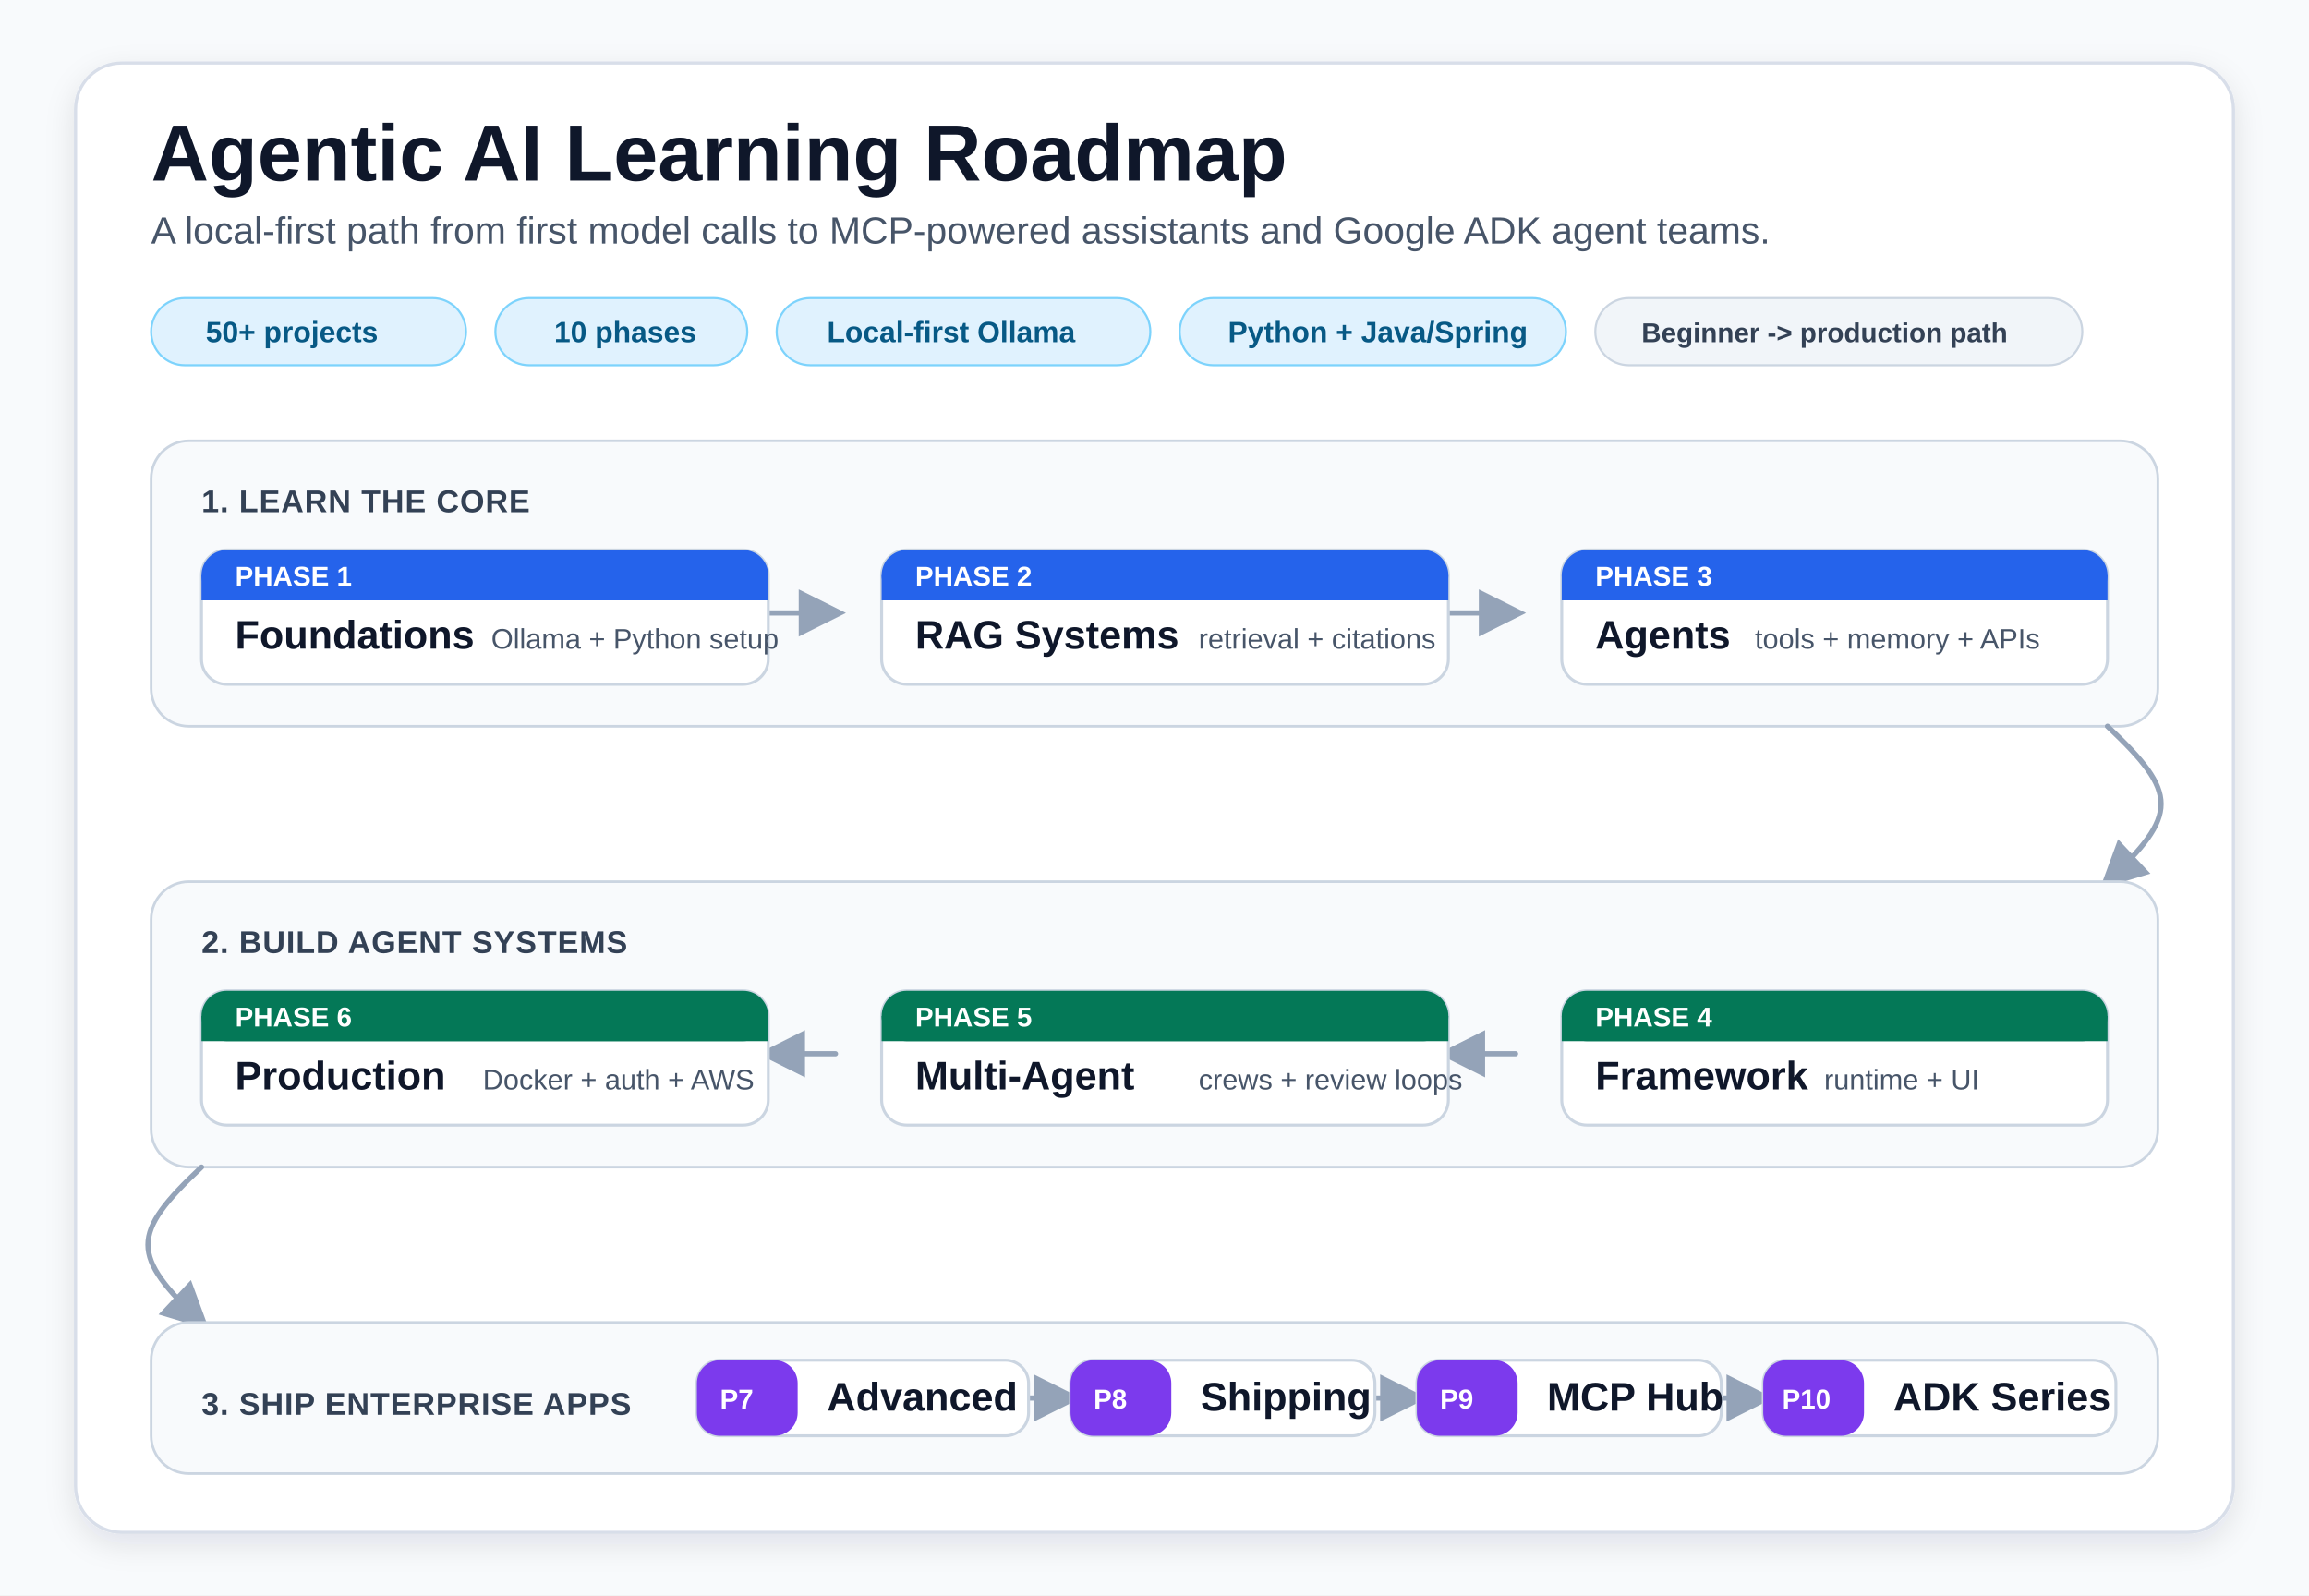
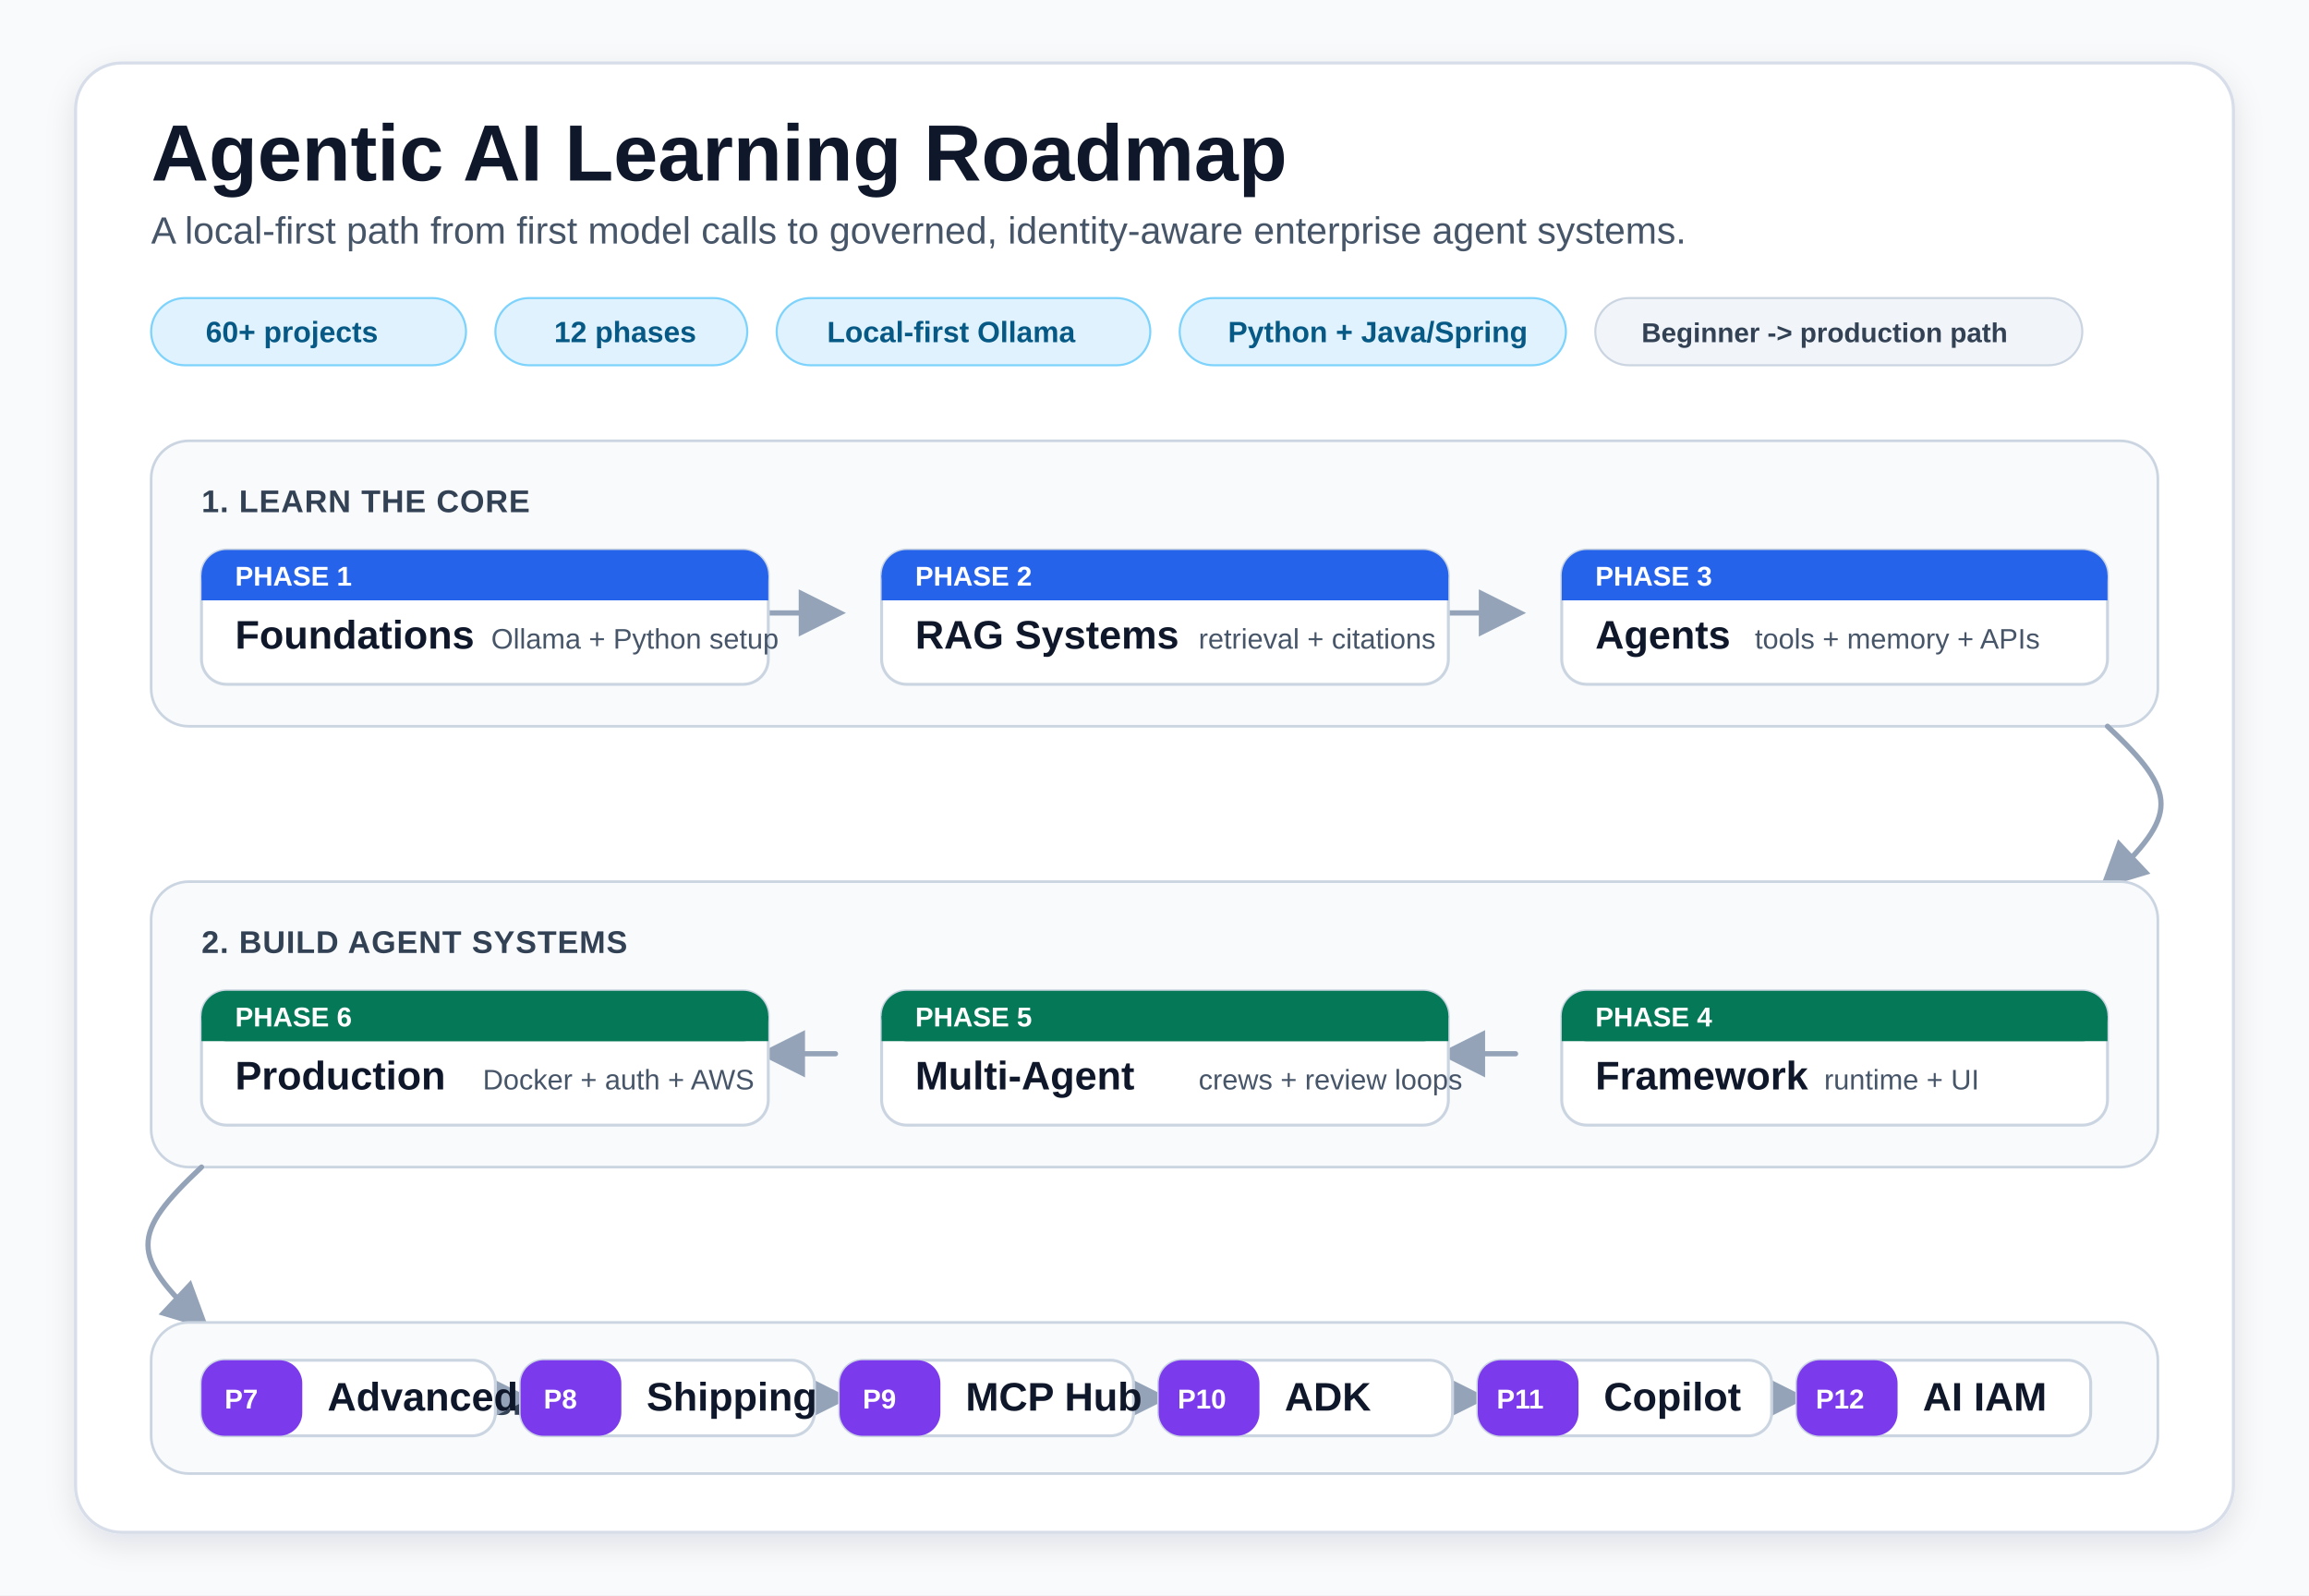
<svg xmlns="http://www.w3.org/2000/svg" width="1100" height="760" viewBox="0 0 1100 760" role="img" aria-labelledby="title desc">
  <defs>
    <style>
      .bg { fill: #f8fafc; }
      .panel { fill: #ffffff; stroke: #d8dee9; stroke-width: 1.5; }
      .title { fill: #0f172a; font: 700 38px Arial, Helvetica, sans-serif; }
      .subtitle { fill: #475569; font: 400 18px Arial, Helvetica, sans-serif; }
      .pill { fill: #e0f2fe; stroke: #7dd3fc; stroke-width: 1; }
      .pill-text { fill: #075985; font: 700 14px Arial, Helvetica, sans-serif; }
      .stage-title { fill: #334155; font: 700 15px Arial, Helvetica, sans-serif; letter-spacing: .4px; }
      .stage-box { fill: #f8fafc; stroke: #cbd5e1; stroke-width: 1.25; }
      .card { fill: #ffffff; stroke: #cbd5e1; stroke-width: 1.4; }
      .card-top-a { fill: #2563eb; }
      .card-top-b { fill: #047857; }
      .card-top-c { fill: #7c3aed; }
      .phase { fill: #ffffff; font: 700 13px Arial, Helvetica, sans-serif; }
      .card-title { fill: #0f172a; font: 700 19px Arial, Helvetica, sans-serif; }
      .card-copy { fill: #475569; font: 400 13.5px Arial, Helvetica, sans-serif; }
      .connector { stroke: #94a3b8; stroke-width: 2.5; fill: none; stroke-linecap: round; stroke-linejoin: round; }
      .checkpoint { fill: #f1f5f9; stroke: #cbd5e1; stroke-width: 1; }
      .checkpoint-text { fill: #334155; font: 700 13px Arial, Helvetica, sans-serif; }
    </style>
    <marker id="arrowhead" markerWidth="9" markerHeight="9" refX="7" refY="4.5" orient="auto">
      <path d="M 0 0 L 9 4.5 L 0 9 z" fill="#94a3b8" />
    </marker>
    <filter id="softShadow" x="-10%" y="-10%" width="120%" height="120%">
      <feDropShadow dx="0" dy="5" stdDeviation="7" flood-color="#0f172a" flood-opacity="0.10" />
    </filter>
  </defs>
  <rect class="bg" width="1100" height="760" />
  <rect class="panel" x="36" y="30" width="1028" height="700" rx="22" filter="url(#softShadow)" />
  <text class="title" x="72" y="86">Agentic AI Learning Roadmap</text>
-   <text class="subtitle" x="72" y="116">A local-first path from first model calls to MCP-powered assistants and Google ADK agent teams.</text>
+   <text class="subtitle" x="72" y="116">A local-first path from first model calls to governed, identity-aware enterprise agent systems.</text>
  <rect class="pill" x="72" y="142" width="150" height="32" rx="16" />
-   <text class="pill-text" x="98" y="163">50+ projects</text>
+   <text class="pill-text" x="98" y="163">60+ projects</text>
  <rect class="pill" x="236" y="142" width="120" height="32" rx="16" />
-   <text class="pill-text" x="264" y="163">10 phases</text>
+   <text class="pill-text" x="264" y="163">12 phases</text>
  <rect class="pill" x="370" y="142" width="178" height="32" rx="16" />
  <text class="pill-text" x="394" y="163">Local-first Ollama</text>
  <rect class="pill" x="562" y="142" width="184" height="32" rx="16" />
  <text class="pill-text" x="585" y="163">Python + Java/Spring</text>
  <rect class="checkpoint" x="760" y="142" width="232" height="32" rx="16" />
  <text class="checkpoint-text" x="782" y="163">Beginner -&gt; production path</text>
  <g transform="translate(72 210)">
    <rect class="stage-box" width="956" height="136" rx="18" />
    <text class="stage-title" x="24" y="34">1. LEARN THE CORE</text>
    <path class="connector" d="M 294 82 H 326" marker-end="url(#arrowhead)" />
    <path class="connector" d="M 618 82 H 650" marker-end="url(#arrowhead)" />
    <g transform="translate(24 52)">
      <rect class="card" width="270" height="64" rx="12" />
      <rect class="card-top-a" width="270" height="24" rx="12" />
      <path class="card-top-a" d="M0 12 H270 V24 H0 Z" />
      <text class="phase" x="16" y="17">PHASE 1</text>
      <text class="card-title" x="16" y="47">Foundations</text>
      <text class="card-copy" x="138" y="47">Ollama + Python setup</text>
    </g>
    <g transform="translate(348 52)">
      <rect class="card" width="270" height="64" rx="12" />
      <rect class="card-top-a" width="270" height="24" rx="12" />
      <path class="card-top-a" d="M0 12 H270 V24 H0 Z" />
      <text class="phase" x="16" y="17">PHASE 2</text>
      <text class="card-title" x="16" y="47">RAG Systems</text>
      <text class="card-copy" x="151" y="47">retrieval + citations</text>
    </g>
    <g transform="translate(672 52)">
      <rect class="card" width="260" height="64" rx="12" />
      <rect class="card-top-a" width="260" height="24" rx="12" />
      <path class="card-top-a" d="M0 12 H260 V24 H0 Z" />
      <text class="phase" x="16" y="17">PHASE 3</text>
      <text class="card-title" x="16" y="47">Agents</text>
      <text class="card-copy" x="92" y="47">tools + memory + APIs</text>
    </g>
  </g>
  <path class="connector" d="M 1004 346 C 1038 378 1038 388 1004 420" marker-end="url(#arrowhead)" />
  <g transform="translate(72 420)">
    <rect class="stage-box" width="956" height="136" rx="18" />
    <text class="stage-title" x="24" y="34">2. BUILD AGENT SYSTEMS</text>
    <path class="connector" d="M 650 82 H 618" marker-end="url(#arrowhead)" />
    <path class="connector" d="M 326 82 H 294" marker-end="url(#arrowhead)" />
    <g transform="translate(672 52)">
      <rect class="card" width="260" height="64" rx="12" />
      <rect class="card-top-b" width="260" height="24" rx="12" />
      <path class="card-top-b" d="M0 12 H260 V24 H0 Z" />
      <text class="phase" x="16" y="17">PHASE 4</text>
      <text class="card-title" x="16" y="47">Framework</text>
      <text class="card-copy" x="125" y="47">runtime + UI</text>
    </g>
    <g transform="translate(348 52)">
      <rect class="card" width="270" height="64" rx="12" />
      <rect class="card-top-b" width="270" height="24" rx="12" />
      <path class="card-top-b" d="M0 12 H270 V24 H0 Z" />
      <text class="phase" x="16" y="17">PHASE 5</text>
      <text class="card-title" x="16" y="47">Multi-Agent</text>
      <text class="card-copy" x="151" y="47">crews + review loops</text>
    </g>
    <g transform="translate(24 52)">
      <rect class="card" width="270" height="64" rx="12" />
      <rect class="card-top-b" width="270" height="24" rx="12" />
      <path class="card-top-b" d="M0 12 H270 V24 H0 Z" />
      <text class="phase" x="16" y="17">PHASE 6</text>
      <text class="card-title" x="16" y="47">Production</text>
      <text class="card-copy" x="134" y="47">Docker + auth + AWS</text>
    </g>
  </g>
  <path class="connector" d="M 96 556 C 62 588 62 598 96 630" marker-end="url(#arrowhead)" />
  <g transform="translate(72 630)">
    <rect class="stage-box" width="956" height="72" rx="18" />
    <text class="stage-title" x="24" y="44">3. SHIP ENTERPRISE APPS</text>
-     <path class="connector" d="M 418 36 H 438" marker-end="url(#arrowhead)" />
-     <path class="connector" d="M 583 36 H 603" marker-end="url(#arrowhead)" />
-     <path class="connector" d="M 748 36 H 768" marker-end="url(#arrowhead)" />
-     <g transform="translate(260 18)">
-       <rect class="card" width="158" height="36" rx="11" />
+     <path class="connector" d="M 164 36 H 176" marker-end="url(#arrowhead)" />
+     <path class="connector" d="M 316 36 H 328" marker-end="url(#arrowhead)" />
+     <path class="connector" d="M 468 36 H 480" marker-end="url(#arrowhead)" />
+     <path class="connector" d="M 620 36 H 632" marker-end="url(#arrowhead)" />
+     <path class="connector" d="M 772 36 H 784" marker-end="url(#arrowhead)" />
+     <g transform="translate(24 18)">
+       <rect class="card" width="140" height="36" rx="11" />
      <rect class="card-top-c" width="48" height="36" rx="11" />
      <text class="phase" x="11" y="23">P7</text>
-       <text class="card-title" x="62" y="24">Advanced</text>
+       <text class="card-title" x="60" y="24">Advanced</text>
    </g>
-     <g transform="translate(438 18)">
-       <rect class="card" width="145" height="36" rx="11" />
+     <g transform="translate(176 18)">
+       <rect class="card" width="140" height="36" rx="11" />
      <rect class="card-top-c" width="48" height="36" rx="11" />
      <text class="phase" x="11" y="23">P8</text>
-       <text class="card-title" x="62" y="24">Shipping</text>
+       <text class="card-title" x="60" y="24">Shipping</text>
    </g>
-     <g transform="translate(603 18)">
-       <rect class="card" width="145" height="36" rx="11" />
+     <g transform="translate(328 18)">
+       <rect class="card" width="140" height="36" rx="11" />
      <rect class="card-top-c" width="48" height="36" rx="11" />
      <text class="phase" x="11" y="23">P9</text>
-       <text class="card-title" x="62" y="24">MCP Hub</text>
+       <text class="card-title" x="60" y="24">MCP Hub</text>
    </g>
-     <g transform="translate(768 18)">
-       <rect class="card" width="168" height="36" rx="11" />
+     <g transform="translate(480 18)">
+       <rect class="card" width="140" height="36" rx="11" />
      <rect class="card-top-c" width="48" height="36" rx="11" />
      <text class="phase" x="9" y="23">P10</text>
-       <text class="card-title" x="62" y="24">ADK Series</text>
+       <text class="card-title" x="60" y="24">ADK</text>
+     </g>
+     <g transform="translate(632 18)">
+       <rect class="card" width="140" height="36" rx="11" />
+       <rect class="card-top-c" width="48" height="36" rx="11" />
+       <text class="phase" x="9" y="23">P11</text>
+       <text class="card-title" x="60" y="24">Copilot</text>
+     </g>
+     <g transform="translate(784 18)">
+       <rect class="card" width="140" height="36" rx="11" />
+       <rect class="card-top-c" width="48" height="36" rx="11" />
+       <text class="phase" x="9" y="23">P12</text>
+       <text class="card-title" x="60" y="24">AI IAM</text>
    </g>
  </g>
</svg>
